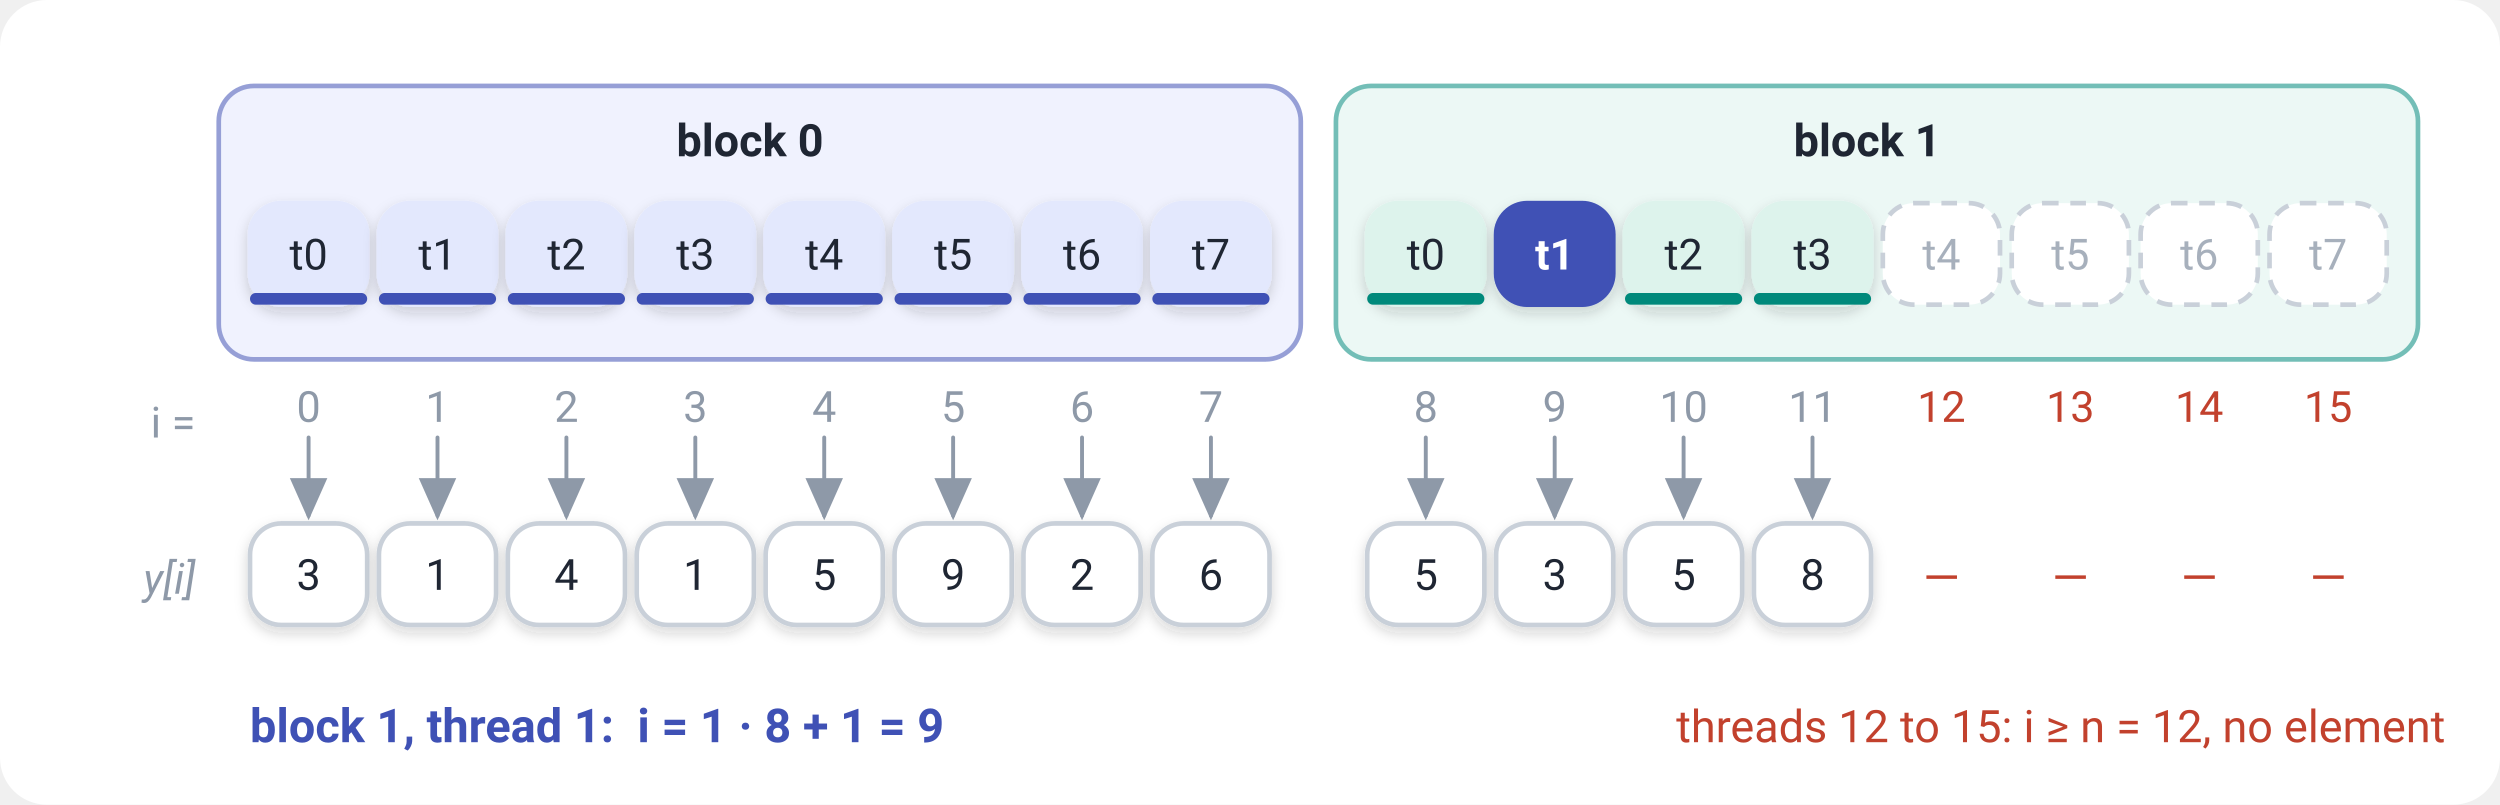
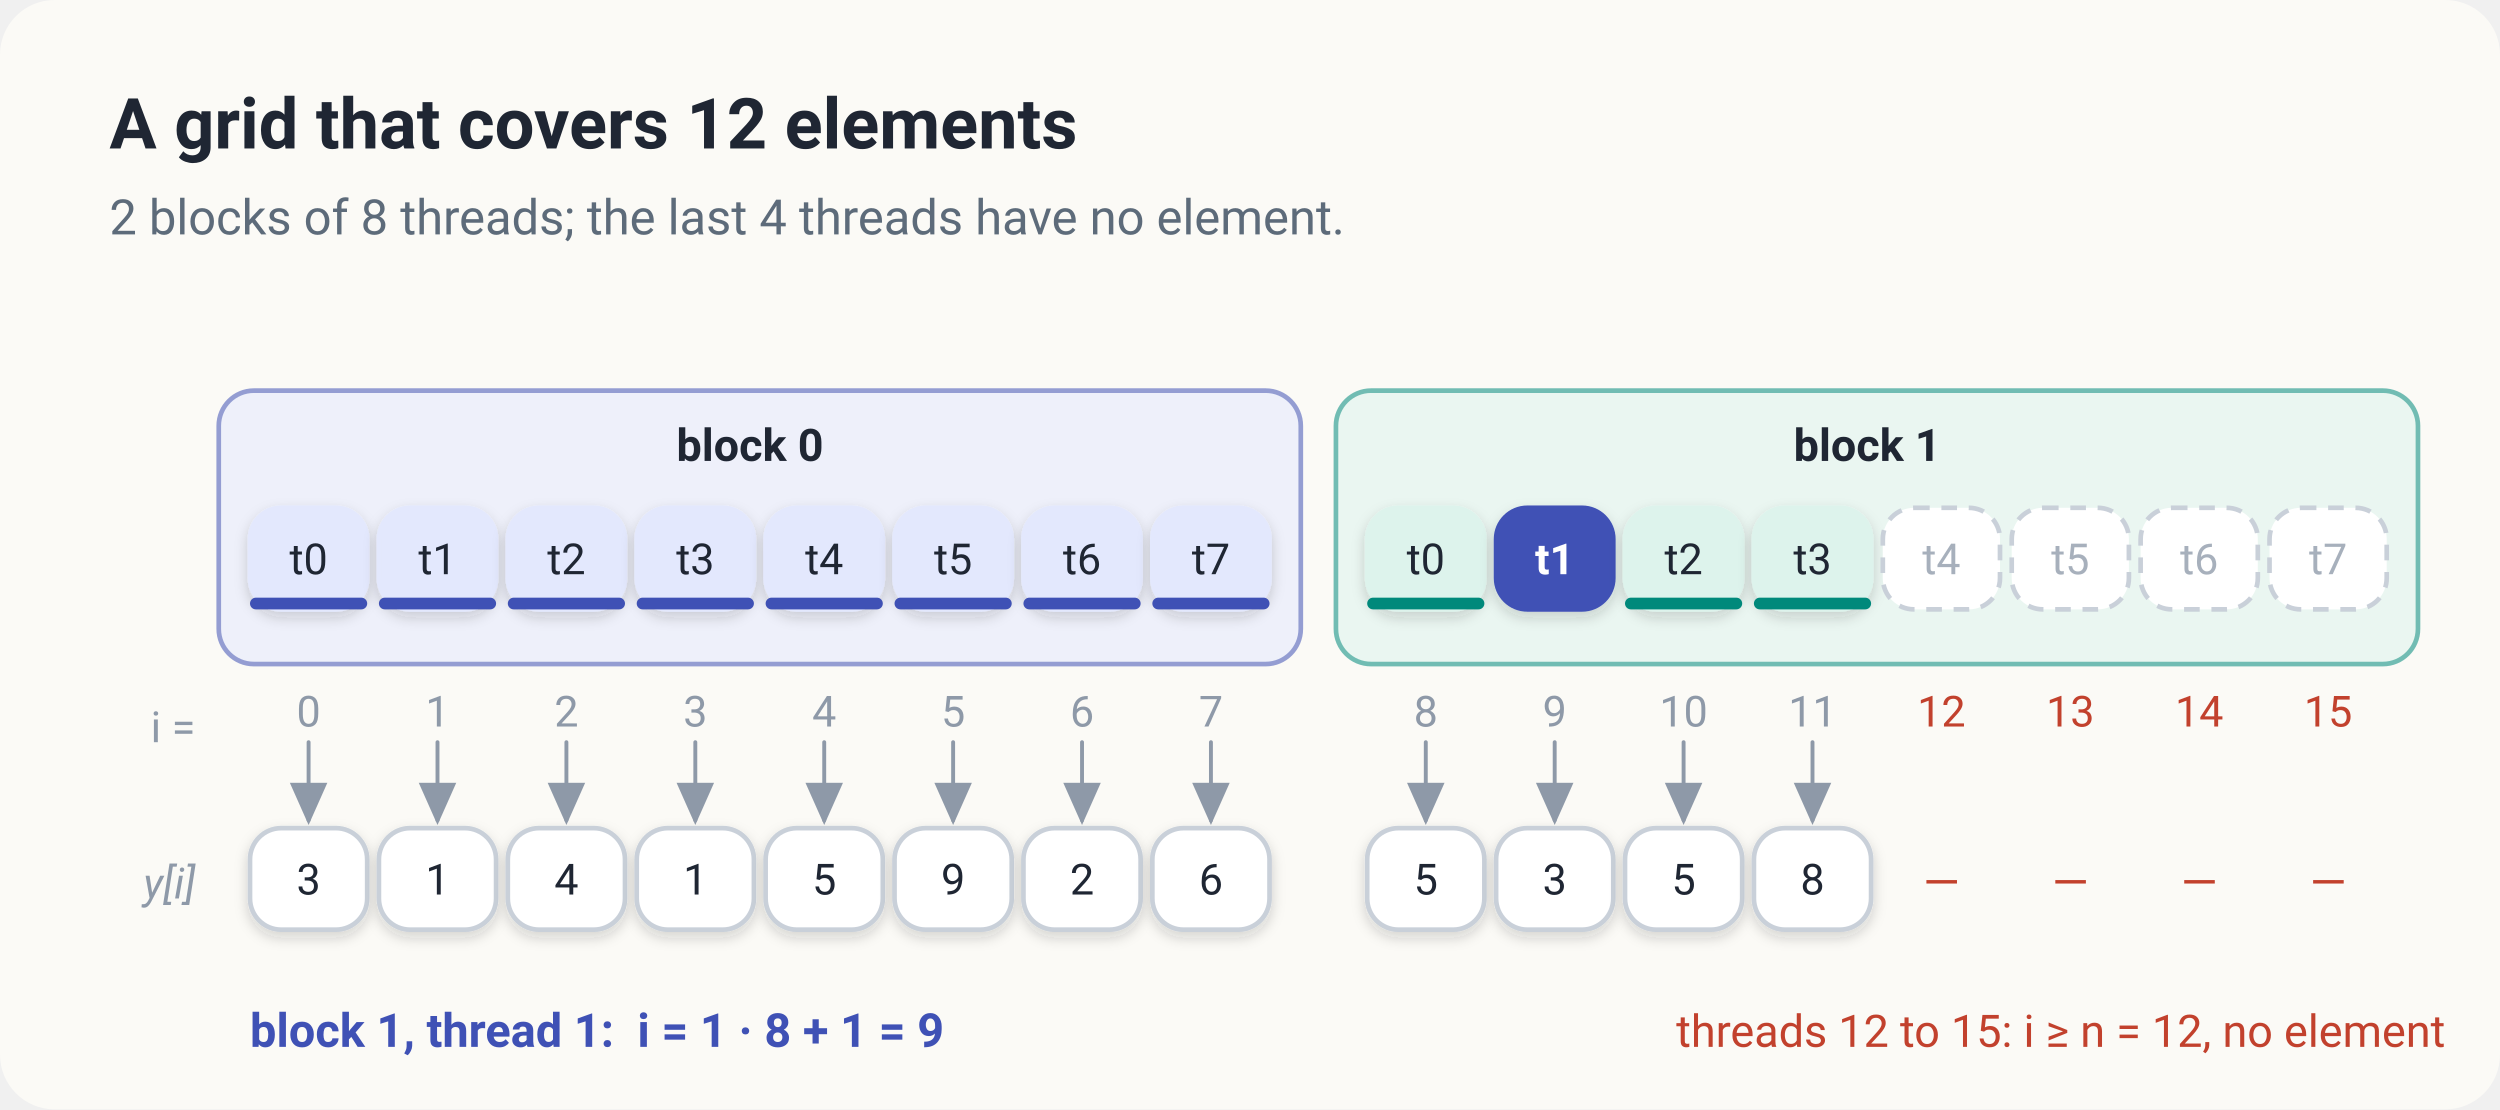
- <svg xmlns="http://www.w3.org/2000/svg" viewBox="0 0 640 206" width="640" height="206" role="img" aria-label="The grid for n = 12 with blocks of 8 threads: 2 blocks, 16 threads, indices i = 0 to 15. Threads with i from 0 to 11 each own 1 element of y. Threads 12 to 15, the last 4 of block 1, are dashed: i is at least n and they have no element. Thread 1 of block 1 is highlighted: i = 1 times 8 plus 1 = 9.">
+ <svg xmlns="http://www.w3.org/2000/svg" viewBox="0 0 640 284" width="640" height="284" role="img" aria-label="The grid for n = 12 with blocks of 8 threads: 2 blocks, 16 threads, indices i = 0 to 15. Threads with i from 0 to 11 each own 1 element of y. Threads 12 to 15, the last 4 of block 1, are dashed: i is at least n and they have no element. Thread 1 of block 1 is highlighted: i = 1 times 8 plus 1 = 9.">
  <style>
    text { font-family: Roboto, Inter, "Segoe UI", "Helvetica Neue", Arial, sans-serif; }
    .mono { font-family: "JetBrains Mono", "SF Mono", Menlo, Consolas, monospace; }
  </style>
  <defs>
    <marker id="m-hi" viewBox="0 0 10 10" refX="8.5" refY="5" markerUnits="userSpaceOnUse" markerWidth="12" markerHeight="12" orient="auto">
      <path d="M0.5,1 L9.5,5 L0.5,9 Z" fill="#3F51B5" />
    </marker>
    <marker id="m-grey" viewBox="0 0 10 10" refX="8.5" refY="5" markerUnits="userSpaceOnUse" markerWidth="12" markerHeight="12" orient="auto">
      <path d="M0.5,1 L9.5,5 L0.5,9 Z" fill="#8E99A8" />
    </marker>
    <marker id="m-red" viewBox="0 0 10 10" refX="8.5" refY="5" markerUnits="userSpaceOnUse" markerWidth="12" markerHeight="12" orient="auto">
      <path d="M0.5,1 L9.5,5 L0.5,9 Z" fill="#C2412D" />
    </marker>
    <marker id="m-ink" viewBox="0 0 10 10" refX="8.5" refY="5" markerUnits="userSpaceOnUse" markerWidth="12" markerHeight="12" orient="auto">
      <path d="M0.5,1 L9.5,5 L0.5,9 Z" fill="#1F2633" />
    </marker>
    <marker id="m-green" viewBox="0 0 10 10" refX="8.5" refY="5" markerUnits="userSpaceOnUse" markerWidth="12" markerHeight="12" orient="auto">
      <path d="M0.5,1 L9.5,5 L0.5,9 Z" fill="#2E8B57" />
    </marker>
    <marker id="m-blue" viewBox="0 0 10 10" refX="8.5" refY="5" markerUnits="userSpaceOnUse" markerWidth="12" markerHeight="12" orient="auto">
      <path d="M0.5,1 L9.5,5 L0.5,9 Z" fill="#3F51B5" />
    </marker>
    <marker id="m-mint" viewBox="0 0 10 10" refX="8.5" refY="5" markerUnits="userSpaceOnUse" markerWidth="12" markerHeight="12" orient="auto">
      <path d="M0.5,1 L9.5,5 L0.5,9 Z" fill="#00897B" />
    </marker>
    <marker id="m-peach" viewBox="0 0 10 10" refX="8.5" refY="5" markerUnits="userSpaceOnUse" markerWidth="12" markerHeight="12" orient="auto">
      <path d="M0.5,1 L9.5,5 L0.5,9 Z" fill="#E65100" />
    </marker>
    <marker id="m-pink" viewBox="0 0 10 10" refX="8.5" refY="5" markerUnits="userSpaceOnUse" markerWidth="12" markerHeight="12" orient="auto">
      <path d="M0.5,1 L9.5,5 L0.5,9 Z" fill="#C2185B" />
    </marker>
    <filter id="elev" x="-20%" y="-20%" width="140%" height="160%">
      <feDropShadow dx="0" dy="1.5" stdDeviation="1.6" flood-color="#1F2633" flood-opacity="0.18" />
    </filter>
  </defs>
-   <rect width="640" height="206" rx="12" fill="#FFFFFF" />
-   <rect x="56.0" y="22.0" width="277.0" height="70.0" rx="9" fill="#E3E8FD" stroke="#3F51B5" stroke-width="1.2" opacity="0.55" />
-   <text x="192.0" y="40.0" font-size="11.5" fill="#1F2633" text-anchor="middle" font-weight="600" xml:space="preserve">block 0</text>
-   <rect x="64.0" y="52.0" width="30.0" height="26.0" rx="8" fill="#E3E8FD" stroke="#E3E8FD" stroke-width="1.2" filter="url(#elev)" />
-   <rect x="64.0" y="75.0" width="30.0" height="3" rx="1.5" fill="#3F51B5" />
-   <text x="79.0" y="69.0" font-size="11" fill="#1F2633" text-anchor="middle" font-weight="400" xml:space="preserve">t0</text>
-   <text x="79.0" y="108.0" font-size="11" fill="#8E99A8" text-anchor="middle" font-weight="400" xml:space="preserve">0</text>
-   <line x1="79.0" y1="112.0" x2="79.0" y2="132.0" stroke="#8E99A8" stroke-width="1" stroke-linecap="round" marker-end="url(#m-grey)" />
-   <rect x="64.0" y="134.0" width="30.0" height="26.0" rx="8" fill="#FFFFFF" stroke="#C9D0D9" stroke-width="1.2" filter="url(#elev)" />
-   <text x="79.0" y="151.0" font-size="11" fill="#1F2633" text-anchor="middle" font-weight="400" xml:space="preserve">3</text>
-   <rect x="97.0" y="52.0" width="30.0" height="26.0" rx="8" fill="#E3E8FD" stroke="#E3E8FD" stroke-width="1.2" filter="url(#elev)" />
-   <rect x="97.0" y="75.0" width="30.0" height="3" rx="1.5" fill="#3F51B5" />
-   <text x="112.0" y="69.0" font-size="11" fill="#1F2633" text-anchor="middle" font-weight="400" xml:space="preserve">t1</text>
-   <text x="112.0" y="108.0" font-size="11" fill="#8E99A8" text-anchor="middle" font-weight="400" xml:space="preserve">1</text>
-   <line x1="112.0" y1="112.0" x2="112.0" y2="132.0" stroke="#8E99A8" stroke-width="1" stroke-linecap="round" marker-end="url(#m-grey)" />
-   <rect x="97.0" y="134.0" width="30.0" height="26.0" rx="8" fill="#FFFFFF" stroke="#C9D0D9" stroke-width="1.2" filter="url(#elev)" />
-   <text x="112.0" y="151.0" font-size="11" fill="#1F2633" text-anchor="middle" font-weight="400" xml:space="preserve">1</text>
-   <rect x="130.0" y="52.0" width="30.0" height="26.0" rx="8" fill="#E3E8FD" stroke="#E3E8FD" stroke-width="1.2" filter="url(#elev)" />
-   <rect x="130.0" y="75.0" width="30.0" height="3" rx="1.5" fill="#3F51B5" />
-   <text x="145.0" y="69.0" font-size="11" fill="#1F2633" text-anchor="middle" font-weight="400" xml:space="preserve">t2</text>
-   <text x="145.0" y="108.0" font-size="11" fill="#8E99A8" text-anchor="middle" font-weight="400" xml:space="preserve">2</text>
-   <line x1="145.0" y1="112.0" x2="145.0" y2="132.0" stroke="#8E99A8" stroke-width="1" stroke-linecap="round" marker-end="url(#m-grey)" />
-   <rect x="130.0" y="134.0" width="30.0" height="26.0" rx="8" fill="#FFFFFF" stroke="#C9D0D9" stroke-width="1.2" filter="url(#elev)" />
-   <text x="145.0" y="151.0" font-size="11" fill="#1F2633" text-anchor="middle" font-weight="400" xml:space="preserve">4</text>
-   <rect x="163.0" y="52.0" width="30.0" height="26.0" rx="8" fill="#E3E8FD" stroke="#E3E8FD" stroke-width="1.2" filter="url(#elev)" />
-   <rect x="163.0" y="75.0" width="30.0" height="3" rx="1.5" fill="#3F51B5" />
-   <text x="178.0" y="69.0" font-size="11" fill="#1F2633" text-anchor="middle" font-weight="400" xml:space="preserve">t3</text>
-   <text x="178.0" y="108.0" font-size="11" fill="#8E99A8" text-anchor="middle" font-weight="400" xml:space="preserve">3</text>
-   <line x1="178.0" y1="112.0" x2="178.0" y2="132.0" stroke="#8E99A8" stroke-width="1" stroke-linecap="round" marker-end="url(#m-grey)" />
-   <rect x="163.0" y="134.0" width="30.0" height="26.0" rx="8" fill="#FFFFFF" stroke="#C9D0D9" stroke-width="1.2" filter="url(#elev)" />
-   <text x="178.0" y="151.0" font-size="11" fill="#1F2633" text-anchor="middle" font-weight="400" xml:space="preserve">1</text>
-   <rect x="196.0" y="52.0" width="30.0" height="26.0" rx="8" fill="#E3E8FD" stroke="#E3E8FD" stroke-width="1.2" filter="url(#elev)" />
-   <rect x="196.0" y="75.0" width="30.0" height="3" rx="1.5" fill="#3F51B5" />
-   <text x="211.0" y="69.0" font-size="11" fill="#1F2633" text-anchor="middle" font-weight="400" xml:space="preserve">t4</text>
-   <text x="211.0" y="108.0" font-size="11" fill="#8E99A8" text-anchor="middle" font-weight="400" xml:space="preserve">4</text>
-   <line x1="211.0" y1="112.0" x2="211.0" y2="132.0" stroke="#8E99A8" stroke-width="1" stroke-linecap="round" marker-end="url(#m-grey)" />
-   <rect x="196.0" y="134.0" width="30.0" height="26.0" rx="8" fill="#FFFFFF" stroke="#C9D0D9" stroke-width="1.2" filter="url(#elev)" />
-   <text x="211.0" y="151.0" font-size="11" fill="#1F2633" text-anchor="middle" font-weight="400" xml:space="preserve">5</text>
-   <rect x="229.0" y="52.0" width="30.0" height="26.0" rx="8" fill="#E3E8FD" stroke="#E3E8FD" stroke-width="1.2" filter="url(#elev)" />
-   <rect x="229.0" y="75.0" width="30.0" height="3" rx="1.5" fill="#3F51B5" />
-   <text x="244.0" y="69.0" font-size="11" fill="#1F2633" text-anchor="middle" font-weight="400" xml:space="preserve">t5</text>
-   <text x="244.0" y="108.0" font-size="11" fill="#8E99A8" text-anchor="middle" font-weight="400" xml:space="preserve">5</text>
-   <line x1="244.0" y1="112.0" x2="244.0" y2="132.0" stroke="#8E99A8" stroke-width="1" stroke-linecap="round" marker-end="url(#m-grey)" />
-   <rect x="229.0" y="134.0" width="30.0" height="26.0" rx="8" fill="#FFFFFF" stroke="#C9D0D9" stroke-width="1.2" filter="url(#elev)" />
-   <text x="244.0" y="151.0" font-size="11" fill="#1F2633" text-anchor="middle" font-weight="400" xml:space="preserve">9</text>
-   <rect x="262.0" y="52.0" width="30.0" height="26.0" rx="8" fill="#E3E8FD" stroke="#E3E8FD" stroke-width="1.2" filter="url(#elev)" />
-   <rect x="262.0" y="75.0" width="30.0" height="3" rx="1.5" fill="#3F51B5" />
-   <text x="277.0" y="69.0" font-size="11" fill="#1F2633" text-anchor="middle" font-weight="400" xml:space="preserve">t6</text>
-   <text x="277.0" y="108.0" font-size="11" fill="#8E99A8" text-anchor="middle" font-weight="400" xml:space="preserve">6</text>
-   <line x1="277.0" y1="112.0" x2="277.0" y2="132.0" stroke="#8E99A8" stroke-width="1" stroke-linecap="round" marker-end="url(#m-grey)" />
-   <rect x="262.0" y="134.0" width="30.0" height="26.0" rx="8" fill="#FFFFFF" stroke="#C9D0D9" stroke-width="1.2" filter="url(#elev)" />
-   <text x="277.0" y="151.0" font-size="11" fill="#1F2633" text-anchor="middle" font-weight="400" xml:space="preserve">2</text>
-   <rect x="295.0" y="52.0" width="30.0" height="26.0" rx="8" fill="#E3E8FD" stroke="#E3E8FD" stroke-width="1.2" filter="url(#elev)" />
-   <rect x="295.0" y="75.0" width="30.0" height="3" rx="1.5" fill="#3F51B5" />
-   <text x="310.0" y="69.0" font-size="11" fill="#1F2633" text-anchor="middle" font-weight="400" xml:space="preserve">t7</text>
-   <text x="310.0" y="108.0" font-size="11" fill="#8E99A8" text-anchor="middle" font-weight="400" xml:space="preserve">7</text>
-   <line x1="310.0" y1="112.0" x2="310.0" y2="132.0" stroke="#8E99A8" stroke-width="1" stroke-linecap="round" marker-end="url(#m-grey)" />
-   <rect x="295.0" y="134.0" width="30.0" height="26.0" rx="8" fill="#FFFFFF" stroke="#C9D0D9" stroke-width="1.2" filter="url(#elev)" />
-   <text x="310.0" y="151.0" font-size="11" fill="#1F2633" text-anchor="middle" font-weight="400" xml:space="preserve">6</text>
-   <rect x="342.0" y="22.0" width="277.0" height="70.0" rx="9" fill="#DDF3EC" stroke="#00897B" stroke-width="1.2" opacity="0.55" />
-   <text x="478.0" y="40.0" font-size="11.5" fill="#1F2633" text-anchor="middle" font-weight="600" xml:space="preserve">block 1</text>
-   <rect x="350.0" y="52.0" width="30.0" height="26.0" rx="8" fill="#DDF3EC" stroke="#DDF3EC" stroke-width="1.2" filter="url(#elev)" />
-   <rect x="350.0" y="75.0" width="30.0" height="3" rx="1.5" fill="#00897B" />
-   <text x="365.0" y="69.0" font-size="11" fill="#1F2633" text-anchor="middle" font-weight="400" xml:space="preserve">t0</text>
-   <text x="365.0" y="108.0" font-size="11" fill="#8E99A8" text-anchor="middle" font-weight="400" xml:space="preserve">8</text>
-   <line x1="365.0" y1="112.0" x2="365.0" y2="132.0" stroke="#8E99A8" stroke-width="1" stroke-linecap="round" marker-end="url(#m-grey)" />
-   <rect x="350.0" y="134.0" width="30.0" height="26.0" rx="8" fill="#FFFFFF" stroke="#C9D0D9" stroke-width="1.2" filter="url(#elev)" />
-   <text x="365.0" y="151.0" font-size="11" fill="#1F2633" text-anchor="middle" font-weight="400" xml:space="preserve">5</text>
-   <rect x="383.0" y="52.0" width="30.0" height="26.0" rx="8" fill="#3F51B5" stroke="#3F51B5" stroke-width="1.2" filter="url(#elev)" />
-   <text x="398.0" y="69.0" font-size="11" fill="#FFFFFF" text-anchor="middle" font-weight="700" xml:space="preserve">t1</text>
-   <text x="398.0" y="108.0" font-size="11" fill="#8E99A8" text-anchor="middle" font-weight="400" xml:space="preserve">9</text>
-   <line x1="398.0" y1="112.0" x2="398.0" y2="132.0" stroke="#8E99A8" stroke-width="1" stroke-linecap="round" marker-end="url(#m-grey)" />
-   <rect x="383.0" y="134.0" width="30.0" height="26.0" rx="8" fill="#FFFFFF" stroke="#C9D0D9" stroke-width="1.2" filter="url(#elev)" />
-   <text x="398.0" y="151.0" font-size="11" fill="#1F2633" text-anchor="middle" font-weight="400" xml:space="preserve">3</text>
-   <rect x="416.0" y="52.0" width="30.0" height="26.0" rx="8" fill="#DDF3EC" stroke="#DDF3EC" stroke-width="1.2" filter="url(#elev)" />
-   <rect x="416.0" y="75.0" width="30.0" height="3" rx="1.5" fill="#00897B" />
-   <text x="431.0" y="69.0" font-size="11" fill="#1F2633" text-anchor="middle" font-weight="400" xml:space="preserve">t2</text>
-   <text x="431.0" y="108.0" font-size="11" fill="#8E99A8" text-anchor="middle" font-weight="400" xml:space="preserve">10</text>
-   <line x1="431.0" y1="112.0" x2="431.0" y2="132.0" stroke="#8E99A8" stroke-width="1" stroke-linecap="round" marker-end="url(#m-grey)" />
-   <rect x="416.0" y="134.0" width="30.0" height="26.0" rx="8" fill="#FFFFFF" stroke="#C9D0D9" stroke-width="1.2" filter="url(#elev)" />
-   <text x="431.0" y="151.0" font-size="11" fill="#1F2633" text-anchor="middle" font-weight="400" xml:space="preserve">5</text>
-   <rect x="449.0" y="52.0" width="30.0" height="26.0" rx="8" fill="#DDF3EC" stroke="#DDF3EC" stroke-width="1.2" filter="url(#elev)" />
-   <rect x="449.0" y="75.0" width="30.0" height="3" rx="1.5" fill="#00897B" />
-   <text x="464.0" y="69.0" font-size="11" fill="#1F2633" text-anchor="middle" font-weight="400" xml:space="preserve">t3</text>
-   <text x="464.0" y="108.0" font-size="11" fill="#8E99A8" text-anchor="middle" font-weight="400" xml:space="preserve">11</text>
-   <line x1="464.0" y1="112.0" x2="464.0" y2="132.0" stroke="#8E99A8" stroke-width="1" stroke-linecap="round" marker-end="url(#m-grey)" />
-   <rect x="449.0" y="134.0" width="30.0" height="26.0" rx="8" fill="#FFFFFF" stroke="#C9D0D9" stroke-width="1.2" filter="url(#elev)" />
-   <text x="464.0" y="151.0" font-size="11" fill="#1F2633" text-anchor="middle" font-weight="400" xml:space="preserve">8</text>
-   <rect x="482.0" y="52.0" width="30.0" height="26.0" rx="8" fill="#FFFFFF" stroke="#C9D0D9" stroke-width="1.2" stroke-dasharray="4 3" />
-   <text x="497.0" y="69.0" font-size="11" fill="#A7B0BC" text-anchor="middle" font-weight="400" xml:space="preserve">t4</text>
-   <text x="497.0" y="108.0" font-size="11" fill="#C2412D" text-anchor="middle" font-weight="400" xml:space="preserve">12</text>
-   <text x="497.0" y="152.0" font-size="12" fill="#C2412D" text-anchor="middle" font-weight="400" xml:space="preserve">—</text>
-   <rect x="515.0" y="52.0" width="30.0" height="26.0" rx="8" fill="#FFFFFF" stroke="#C9D0D9" stroke-width="1.2" stroke-dasharray="4 3" />
-   <text x="530.0" y="69.0" font-size="11" fill="#A7B0BC" text-anchor="middle" font-weight="400" xml:space="preserve">t5</text>
-   <text x="530.0" y="108.0" font-size="11" fill="#C2412D" text-anchor="middle" font-weight="400" xml:space="preserve">13</text>
-   <text x="530.0" y="152.0" font-size="12" fill="#C2412D" text-anchor="middle" font-weight="400" xml:space="preserve">—</text>
-   <rect x="548.0" y="52.0" width="30.0" height="26.0" rx="8" fill="#FFFFFF" stroke="#C9D0D9" stroke-width="1.2" stroke-dasharray="4 3" />
-   <text x="563.0" y="69.0" font-size="11" fill="#A7B0BC" text-anchor="middle" font-weight="400" xml:space="preserve">t6</text>
-   <text x="563.0" y="108.0" font-size="11" fill="#C2412D" text-anchor="middle" font-weight="400" xml:space="preserve">14</text>
-   <text x="563.0" y="152.0" font-size="12" fill="#C2412D" text-anchor="middle" font-weight="400" xml:space="preserve">—</text>
-   <rect x="581.0" y="52.0" width="30.0" height="26.0" rx="8" fill="#FFFFFF" stroke="#C9D0D9" stroke-width="1.2" stroke-dasharray="4 3" />
-   <text x="596.0" y="69.0" font-size="11" fill="#A7B0BC" text-anchor="middle" font-weight="400" xml:space="preserve">t7</text>
-   <text x="596.0" y="108.0" font-size="11" fill="#C2412D" text-anchor="middle" font-weight="400" xml:space="preserve">15</text>
-   <text x="596.0" y="152.0" font-size="12" fill="#C2412D" text-anchor="middle" font-weight="400" xml:space="preserve">—</text>
-   <text x="50.0" y="112.0" font-size="11" fill="#8E99A8" text-anchor="end" font-weight="400" xml:space="preserve">i =</text>
-   <text x="50.0" y="152.0" font-size="11" fill="#8E99A8" text-anchor="end" font-weight="400" font-style="italic" xml:space="preserve">y[i]</text>
-   <text x="626.0" y="190.0" font-size="11.5" fill="#C2412D" text-anchor="end" font-weight="400" xml:space="preserve">threads 12 to 15: i ≥ n = 12, no element</text>
-   <text x="64.0" y="190.0" font-size="12" fill="#3F51B5" text-anchor="start" font-weight="600" xml:space="preserve">block 1, thread 1:  i = 1 · 8 + 1 = 9</text>
+   <rect width="640" height="284" rx="14" fill="#FBFAF6" />
+   <text x="28.0" y="38.0" font-size="18" fill="#1F2633" text-anchor="start" font-weight="700" xml:space="preserve">A grid that covers 12 elements</text>
+   <text x="28.0" y="60.0" font-size="12.5" fill="#5D6B7A" text-anchor="start" font-weight="400" xml:space="preserve">2 blocks of 8 threads; the last 4 threads have no element.</text>
+   <g transform="translate(0,78)">
+     <rect x="56.0" y="22.0" width="277.0" height="70.0" rx="9" fill="#E3E8FD" stroke="#3F51B5" stroke-width="1.2" opacity="0.55" />
+     <text x="192.0" y="40.0" font-size="11.5" fill="#1F2633" text-anchor="middle" font-weight="600" xml:space="preserve">block 0</text>
+     <rect x="64.0" y="52.0" width="30.0" height="26.0" rx="8" fill="#E3E8FD" stroke="#E3E8FD" stroke-width="1.2" filter="url(#elev)" />
+     <rect x="64.0" y="75.0" width="30.0" height="3" rx="1.5" fill="#3F51B5" />
+     <text x="79.0" y="69.0" font-size="11" fill="#1F2633" text-anchor="middle" font-weight="400" xml:space="preserve">t0</text>
+     <text x="79.0" y="108.0" font-size="11" fill="#8E99A8" text-anchor="middle" font-weight="400" xml:space="preserve">0</text>
+     <line x1="79.0" y1="112.0" x2="79.0" y2="132.0" stroke="#8E99A8" stroke-width="1" stroke-linecap="round" marker-end="url(#m-grey)" />
+     <rect x="64.0" y="134.0" width="30.0" height="26.0" rx="8" fill="#FFFFFF" stroke="#C9D0D9" stroke-width="1.2" filter="url(#elev)" />
+     <text x="79.0" y="151.0" font-size="11" fill="#1F2633" text-anchor="middle" font-weight="400" xml:space="preserve">3</text>
+     <rect x="97.0" y="52.0" width="30.0" height="26.0" rx="8" fill="#E3E8FD" stroke="#E3E8FD" stroke-width="1.2" filter="url(#elev)" />
+     <rect x="97.0" y="75.0" width="30.0" height="3" rx="1.5" fill="#3F51B5" />
+     <text x="112.0" y="69.0" font-size="11" fill="#1F2633" text-anchor="middle" font-weight="400" xml:space="preserve">t1</text>
+     <text x="112.0" y="108.0" font-size="11" fill="#8E99A8" text-anchor="middle" font-weight="400" xml:space="preserve">1</text>
+     <line x1="112.0" y1="112.0" x2="112.0" y2="132.0" stroke="#8E99A8" stroke-width="1" stroke-linecap="round" marker-end="url(#m-grey)" />
+     <rect x="97.0" y="134.0" width="30.0" height="26.0" rx="8" fill="#FFFFFF" stroke="#C9D0D9" stroke-width="1.2" filter="url(#elev)" />
+     <text x="112.0" y="151.0" font-size="11" fill="#1F2633" text-anchor="middle" font-weight="400" xml:space="preserve">1</text>
+     <rect x="130.0" y="52.0" width="30.0" height="26.0" rx="8" fill="#E3E8FD" stroke="#E3E8FD" stroke-width="1.2" filter="url(#elev)" />
+     <rect x="130.0" y="75.0" width="30.0" height="3" rx="1.5" fill="#3F51B5" />
+     <text x="145.0" y="69.0" font-size="11" fill="#1F2633" text-anchor="middle" font-weight="400" xml:space="preserve">t2</text>
+     <text x="145.0" y="108.0" font-size="11" fill="#8E99A8" text-anchor="middle" font-weight="400" xml:space="preserve">2</text>
+     <line x1="145.0" y1="112.0" x2="145.0" y2="132.0" stroke="#8E99A8" stroke-width="1" stroke-linecap="round" marker-end="url(#m-grey)" />
+     <rect x="130.0" y="134.0" width="30.0" height="26.0" rx="8" fill="#FFFFFF" stroke="#C9D0D9" stroke-width="1.2" filter="url(#elev)" />
+     <text x="145.0" y="151.0" font-size="11" fill="#1F2633" text-anchor="middle" font-weight="400" xml:space="preserve">4</text>
+     <rect x="163.0" y="52.0" width="30.0" height="26.0" rx="8" fill="#E3E8FD" stroke="#E3E8FD" stroke-width="1.2" filter="url(#elev)" />
+     <rect x="163.0" y="75.0" width="30.0" height="3" rx="1.5" fill="#3F51B5" />
+     <text x="178.0" y="69.0" font-size="11" fill="#1F2633" text-anchor="middle" font-weight="400" xml:space="preserve">t3</text>
+     <text x="178.0" y="108.0" font-size="11" fill="#8E99A8" text-anchor="middle" font-weight="400" xml:space="preserve">3</text>
+     <line x1="178.0" y1="112.0" x2="178.0" y2="132.0" stroke="#8E99A8" stroke-width="1" stroke-linecap="round" marker-end="url(#m-grey)" />
+     <rect x="163.0" y="134.0" width="30.0" height="26.0" rx="8" fill="#FFFFFF" stroke="#C9D0D9" stroke-width="1.2" filter="url(#elev)" />
+     <text x="178.0" y="151.0" font-size="11" fill="#1F2633" text-anchor="middle" font-weight="400" xml:space="preserve">1</text>
+     <rect x="196.0" y="52.0" width="30.0" height="26.0" rx="8" fill="#E3E8FD" stroke="#E3E8FD" stroke-width="1.2" filter="url(#elev)" />
+     <rect x="196.0" y="75.0" width="30.0" height="3" rx="1.5" fill="#3F51B5" />
+     <text x="211.0" y="69.0" font-size="11" fill="#1F2633" text-anchor="middle" font-weight="400" xml:space="preserve">t4</text>
+     <text x="211.0" y="108.0" font-size="11" fill="#8E99A8" text-anchor="middle" font-weight="400" xml:space="preserve">4</text>
+     <line x1="211.0" y1="112.0" x2="211.0" y2="132.0" stroke="#8E99A8" stroke-width="1" stroke-linecap="round" marker-end="url(#m-grey)" />
+     <rect x="196.0" y="134.0" width="30.0" height="26.0" rx="8" fill="#FFFFFF" stroke="#C9D0D9" stroke-width="1.2" filter="url(#elev)" />
+     <text x="211.0" y="151.0" font-size="11" fill="#1F2633" text-anchor="middle" font-weight="400" xml:space="preserve">5</text>
+     <rect x="229.0" y="52.0" width="30.0" height="26.0" rx="8" fill="#E3E8FD" stroke="#E3E8FD" stroke-width="1.2" filter="url(#elev)" />
+     <rect x="229.0" y="75.0" width="30.0" height="3" rx="1.5" fill="#3F51B5" />
+     <text x="244.0" y="69.0" font-size="11" fill="#1F2633" text-anchor="middle" font-weight="400" xml:space="preserve">t5</text>
+     <text x="244.0" y="108.0" font-size="11" fill="#8E99A8" text-anchor="middle" font-weight="400" xml:space="preserve">5</text>
+     <line x1="244.0" y1="112.0" x2="244.0" y2="132.0" stroke="#8E99A8" stroke-width="1" stroke-linecap="round" marker-end="url(#m-grey)" />
+     <rect x="229.0" y="134.0" width="30.0" height="26.0" rx="8" fill="#FFFFFF" stroke="#C9D0D9" stroke-width="1.2" filter="url(#elev)" />
+     <text x="244.0" y="151.0" font-size="11" fill="#1F2633" text-anchor="middle" font-weight="400" xml:space="preserve">9</text>
+     <rect x="262.0" y="52.0" width="30.0" height="26.0" rx="8" fill="#E3E8FD" stroke="#E3E8FD" stroke-width="1.2" filter="url(#elev)" />
+     <rect x="262.0" y="75.0" width="30.0" height="3" rx="1.5" fill="#3F51B5" />
+     <text x="277.0" y="69.0" font-size="11" fill="#1F2633" text-anchor="middle" font-weight="400" xml:space="preserve">t6</text>
+     <text x="277.0" y="108.0" font-size="11" fill="#8E99A8" text-anchor="middle" font-weight="400" xml:space="preserve">6</text>
+     <line x1="277.0" y1="112.0" x2="277.0" y2="132.0" stroke="#8E99A8" stroke-width="1" stroke-linecap="round" marker-end="url(#m-grey)" />
+     <rect x="262.0" y="134.0" width="30.0" height="26.0" rx="8" fill="#FFFFFF" stroke="#C9D0D9" stroke-width="1.2" filter="url(#elev)" />
+     <text x="277.0" y="151.0" font-size="11" fill="#1F2633" text-anchor="middle" font-weight="400" xml:space="preserve">2</text>
+     <rect x="295.0" y="52.0" width="30.0" height="26.0" rx="8" fill="#E3E8FD" stroke="#E3E8FD" stroke-width="1.2" filter="url(#elev)" />
+     <rect x="295.0" y="75.0" width="30.0" height="3" rx="1.5" fill="#3F51B5" />
+     <text x="310.0" y="69.0" font-size="11" fill="#1F2633" text-anchor="middle" font-weight="400" xml:space="preserve">t7</text>
+     <text x="310.0" y="108.0" font-size="11" fill="#8E99A8" text-anchor="middle" font-weight="400" xml:space="preserve">7</text>
+     <line x1="310.0" y1="112.0" x2="310.0" y2="132.0" stroke="#8E99A8" stroke-width="1" stroke-linecap="round" marker-end="url(#m-grey)" />
+     <rect x="295.0" y="134.0" width="30.0" height="26.0" rx="8" fill="#FFFFFF" stroke="#C9D0D9" stroke-width="1.2" filter="url(#elev)" />
+     <text x="310.0" y="151.0" font-size="11" fill="#1F2633" text-anchor="middle" font-weight="400" xml:space="preserve">6</text>
+     <rect x="342.0" y="22.0" width="277.0" height="70.0" rx="9" fill="#DDF3EC" stroke="#00897B" stroke-width="1.2" opacity="0.55" />
+     <text x="478.0" y="40.0" font-size="11.5" fill="#1F2633" text-anchor="middle" font-weight="600" xml:space="preserve">block 1</text>
+     <rect x="350.0" y="52.0" width="30.0" height="26.0" rx="8" fill="#DDF3EC" stroke="#DDF3EC" stroke-width="1.2" filter="url(#elev)" />
+     <rect x="350.0" y="75.0" width="30.0" height="3" rx="1.5" fill="#00897B" />
+     <text x="365.0" y="69.0" font-size="11" fill="#1F2633" text-anchor="middle" font-weight="400" xml:space="preserve">t0</text>
+     <text x="365.0" y="108.0" font-size="11" fill="#8E99A8" text-anchor="middle" font-weight="400" xml:space="preserve">8</text>
+     <line x1="365.0" y1="112.0" x2="365.0" y2="132.0" stroke="#8E99A8" stroke-width="1" stroke-linecap="round" marker-end="url(#m-grey)" />
+     <rect x="350.0" y="134.0" width="30.0" height="26.0" rx="8" fill="#FFFFFF" stroke="#C9D0D9" stroke-width="1.2" filter="url(#elev)" />
+     <text x="365.0" y="151.0" font-size="11" fill="#1F2633" text-anchor="middle" font-weight="400" xml:space="preserve">5</text>
+     <rect x="383.0" y="52.0" width="30.0" height="26.0" rx="8" fill="#3F51B5" stroke="#3F51B5" stroke-width="1.2" filter="url(#elev)" />
+     <text x="398.0" y="69.0" font-size="11" fill="#FFFFFF" text-anchor="middle" font-weight="700" xml:space="preserve">t1</text>
+     <text x="398.0" y="108.0" font-size="11" fill="#8E99A8" text-anchor="middle" font-weight="400" xml:space="preserve">9</text>
+     <line x1="398.0" y1="112.0" x2="398.0" y2="132.0" stroke="#8E99A8" stroke-width="1" stroke-linecap="round" marker-end="url(#m-grey)" />
+     <rect x="383.0" y="134.0" width="30.0" height="26.0" rx="8" fill="#FFFFFF" stroke="#C9D0D9" stroke-width="1.2" filter="url(#elev)" />
+     <text x="398.0" y="151.0" font-size="11" fill="#1F2633" text-anchor="middle" font-weight="400" xml:space="preserve">3</text>
+     <rect x="416.0" y="52.0" width="30.0" height="26.0" rx="8" fill="#DDF3EC" stroke="#DDF3EC" stroke-width="1.2" filter="url(#elev)" />
+     <rect x="416.0" y="75.0" width="30.0" height="3" rx="1.5" fill="#00897B" />
+     <text x="431.0" y="69.0" font-size="11" fill="#1F2633" text-anchor="middle" font-weight="400" xml:space="preserve">t2</text>
+     <text x="431.0" y="108.0" font-size="11" fill="#8E99A8" text-anchor="middle" font-weight="400" xml:space="preserve">10</text>
+     <line x1="431.0" y1="112.0" x2="431.0" y2="132.0" stroke="#8E99A8" stroke-width="1" stroke-linecap="round" marker-end="url(#m-grey)" />
+     <rect x="416.0" y="134.0" width="30.0" height="26.0" rx="8" fill="#FFFFFF" stroke="#C9D0D9" stroke-width="1.2" filter="url(#elev)" />
+     <text x="431.0" y="151.0" font-size="11" fill="#1F2633" text-anchor="middle" font-weight="400" xml:space="preserve">5</text>
+     <rect x="449.0" y="52.0" width="30.0" height="26.0" rx="8" fill="#DDF3EC" stroke="#DDF3EC" stroke-width="1.2" filter="url(#elev)" />
+     <rect x="449.0" y="75.0" width="30.0" height="3" rx="1.5" fill="#00897B" />
+     <text x="464.0" y="69.0" font-size="11" fill="#1F2633" text-anchor="middle" font-weight="400" xml:space="preserve">t3</text>
+     <text x="464.0" y="108.0" font-size="11" fill="#8E99A8" text-anchor="middle" font-weight="400" xml:space="preserve">11</text>
+     <line x1="464.0" y1="112.0" x2="464.0" y2="132.0" stroke="#8E99A8" stroke-width="1" stroke-linecap="round" marker-end="url(#m-grey)" />
+     <rect x="449.0" y="134.0" width="30.0" height="26.0" rx="8" fill="#FFFFFF" stroke="#C9D0D9" stroke-width="1.2" filter="url(#elev)" />
+     <text x="464.0" y="151.0" font-size="11" fill="#1F2633" text-anchor="middle" font-weight="400" xml:space="preserve">8</text>
+     <rect x="482.0" y="52.0" width="30.0" height="26.0" rx="8" fill="#FFFFFF" stroke="#C9D0D9" stroke-width="1.2" stroke-dasharray="4 3" />
+     <text x="497.0" y="69.0" font-size="11" fill="#A7B0BC" text-anchor="middle" font-weight="400" xml:space="preserve">t4</text>
+     <text x="497.0" y="108.0" font-size="11" fill="#C2412D" text-anchor="middle" font-weight="400" xml:space="preserve">12</text>
+     <text x="497.0" y="152.0" font-size="12" fill="#C2412D" text-anchor="middle" font-weight="400" xml:space="preserve">—</text>
+     <rect x="515.0" y="52.0" width="30.0" height="26.0" rx="8" fill="#FFFFFF" stroke="#C9D0D9" stroke-width="1.2" stroke-dasharray="4 3" />
+     <text x="530.0" y="69.0" font-size="11" fill="#A7B0BC" text-anchor="middle" font-weight="400" xml:space="preserve">t5</text>
+     <text x="530.0" y="108.0" font-size="11" fill="#C2412D" text-anchor="middle" font-weight="400" xml:space="preserve">13</text>
+     <text x="530.0" y="152.0" font-size="12" fill="#C2412D" text-anchor="middle" font-weight="400" xml:space="preserve">—</text>
+     <rect x="548.0" y="52.0" width="30.0" height="26.0" rx="8" fill="#FFFFFF" stroke="#C9D0D9" stroke-width="1.2" stroke-dasharray="4 3" />
+     <text x="563.0" y="69.0" font-size="11" fill="#A7B0BC" text-anchor="middle" font-weight="400" xml:space="preserve">t6</text>
+     <text x="563.0" y="108.0" font-size="11" fill="#C2412D" text-anchor="middle" font-weight="400" xml:space="preserve">14</text>
+     <text x="563.0" y="152.0" font-size="12" fill="#C2412D" text-anchor="middle" font-weight="400" xml:space="preserve">—</text>
+     <rect x="581.0" y="52.0" width="30.0" height="26.0" rx="8" fill="#FFFFFF" stroke="#C9D0D9" stroke-width="1.2" stroke-dasharray="4 3" />
+     <text x="596.0" y="69.0" font-size="11" fill="#A7B0BC" text-anchor="middle" font-weight="400" xml:space="preserve">t7</text>
+     <text x="596.0" y="108.0" font-size="11" fill="#C2412D" text-anchor="middle" font-weight="400" xml:space="preserve">15</text>
+     <text x="596.0" y="152.0" font-size="12" fill="#C2412D" text-anchor="middle" font-weight="400" xml:space="preserve">—</text>
+     <text x="50.0" y="112.0" font-size="11" fill="#8E99A8" text-anchor="end" font-weight="400" xml:space="preserve">i =</text>
+     <text x="50.0" y="152.0" font-size="11" fill="#8E99A8" text-anchor="end" font-weight="400" font-style="italic" xml:space="preserve">y[i]</text>
+     <text x="626.0" y="190.0" font-size="11.5" fill="#C2412D" text-anchor="end" font-weight="400" xml:space="preserve">threads 12 to 15: i ≥ n = 12, no element</text>
+     <text x="64.0" y="190.0" font-size="12" fill="#3F51B5" text-anchor="start" font-weight="600" xml:space="preserve">block 1, thread 1:  i = 1 · 8 + 1 = 9</text>
+   </g>
</svg>
